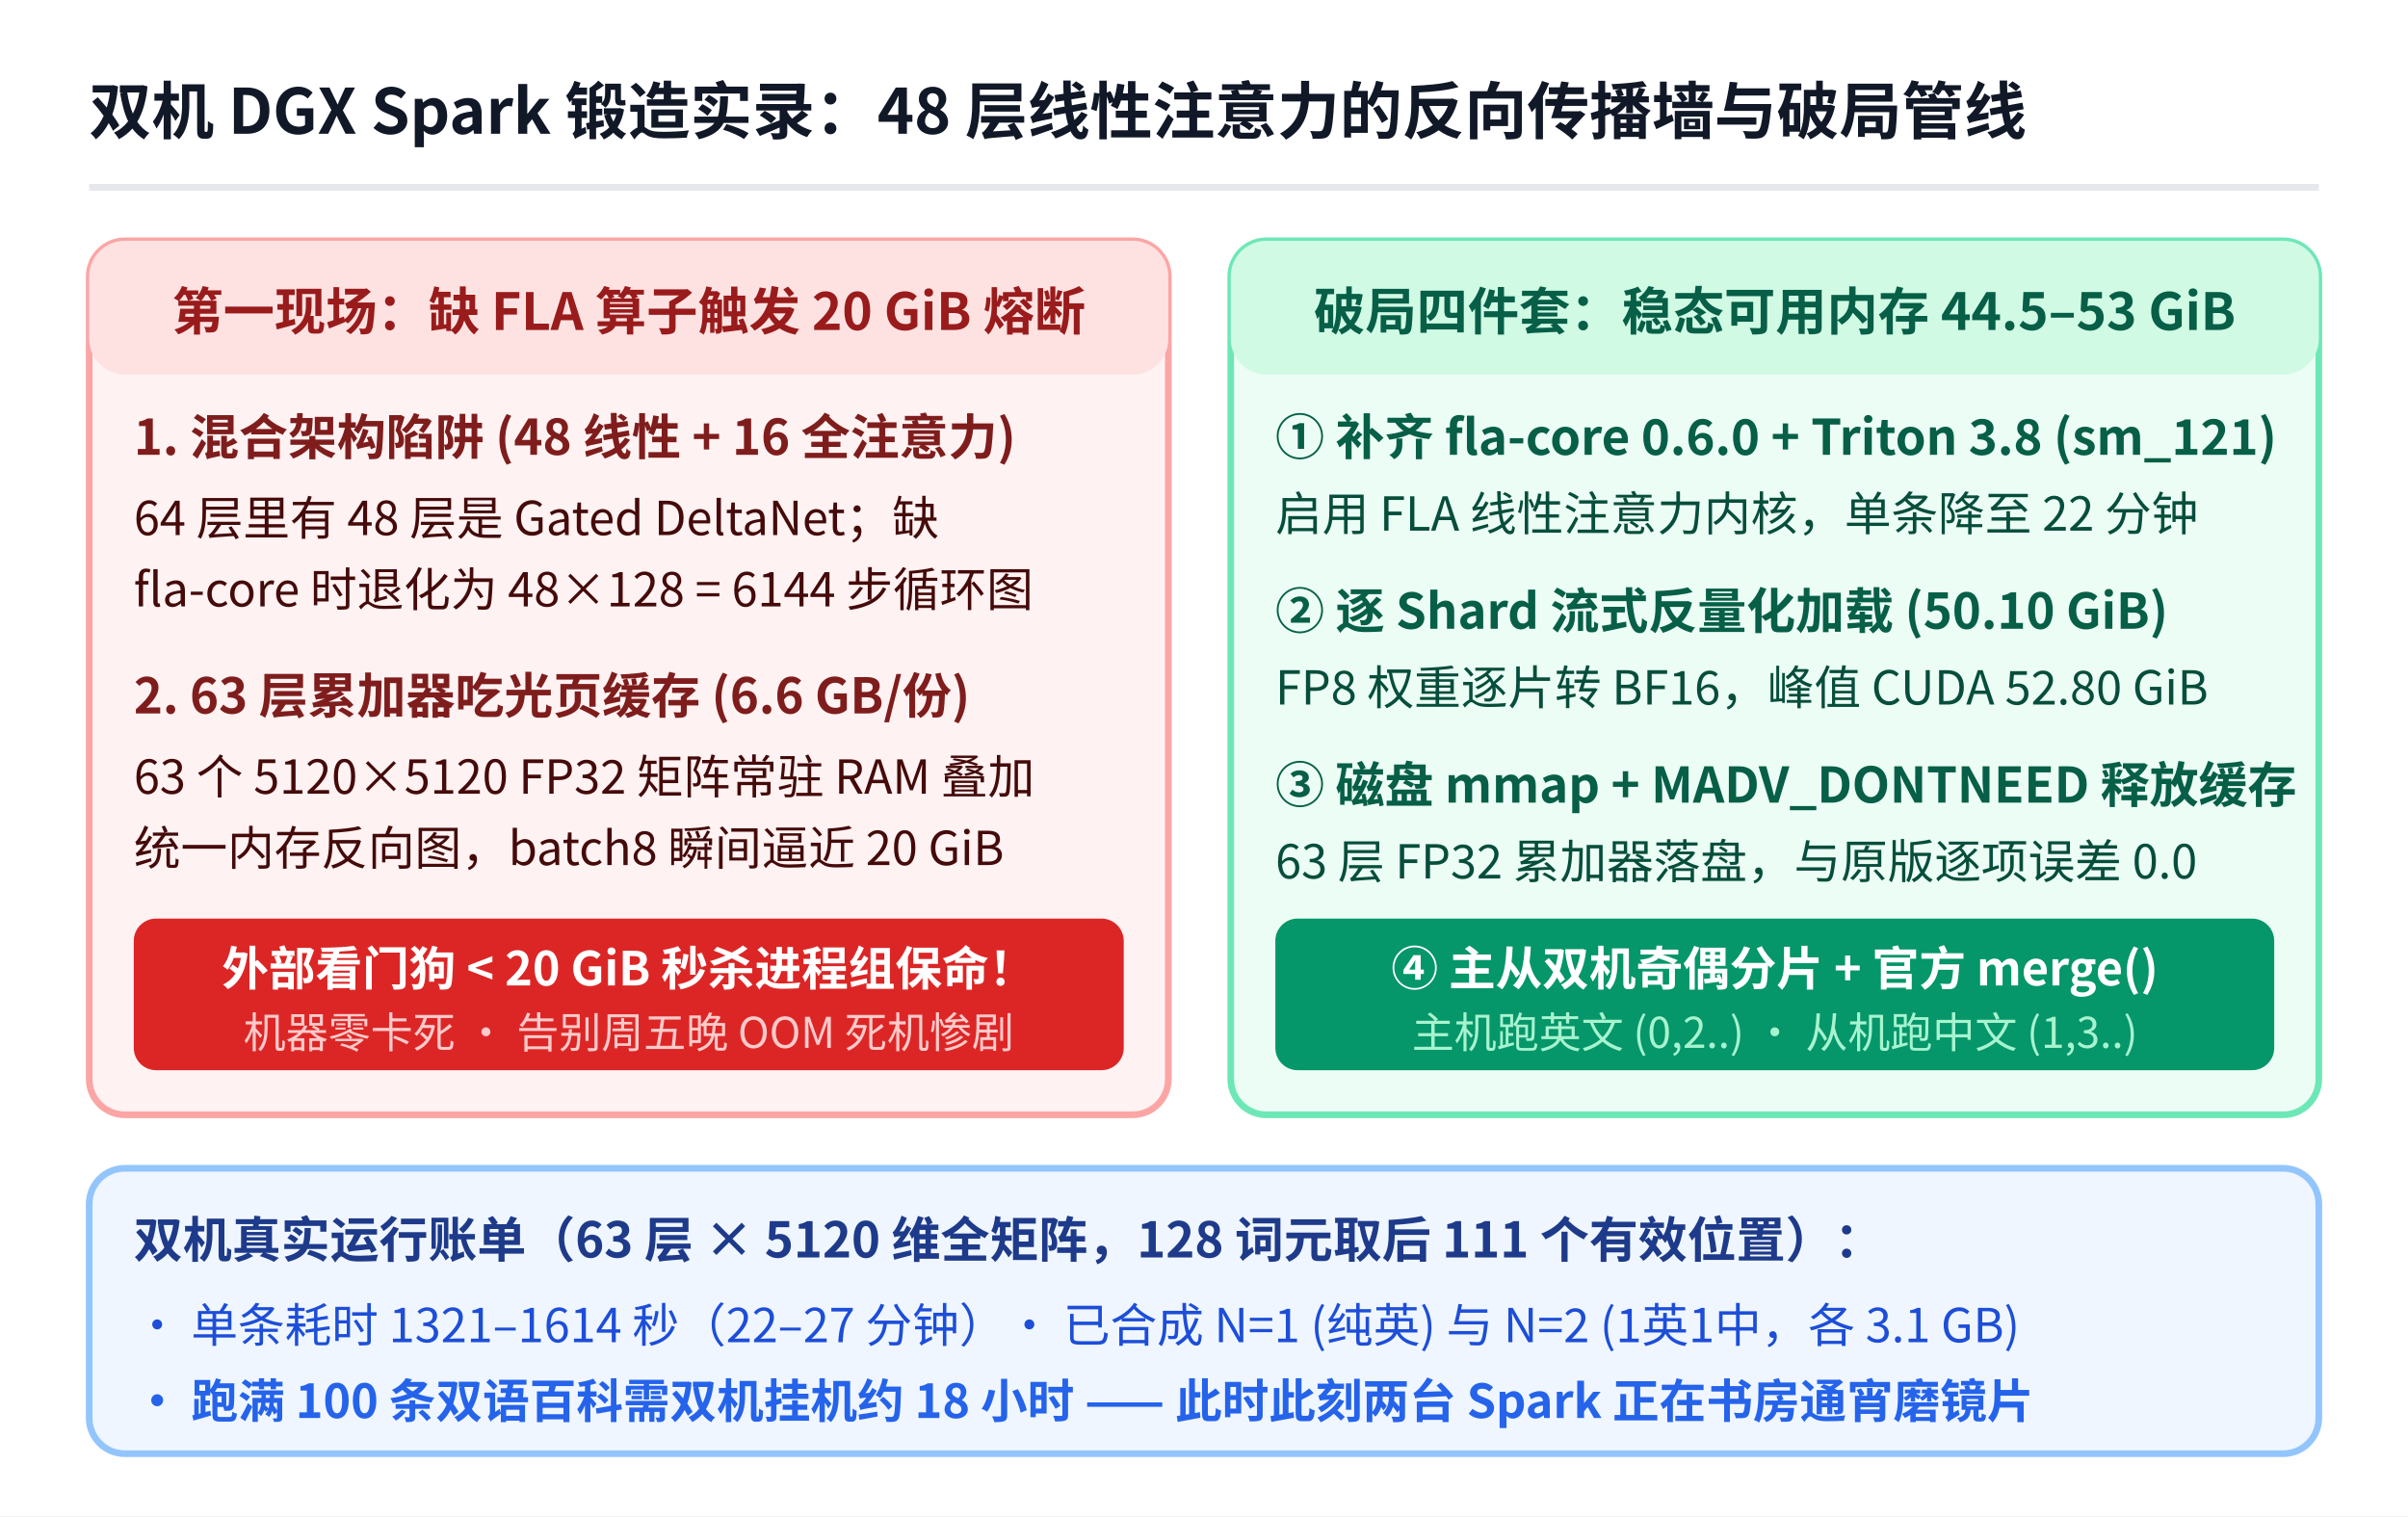
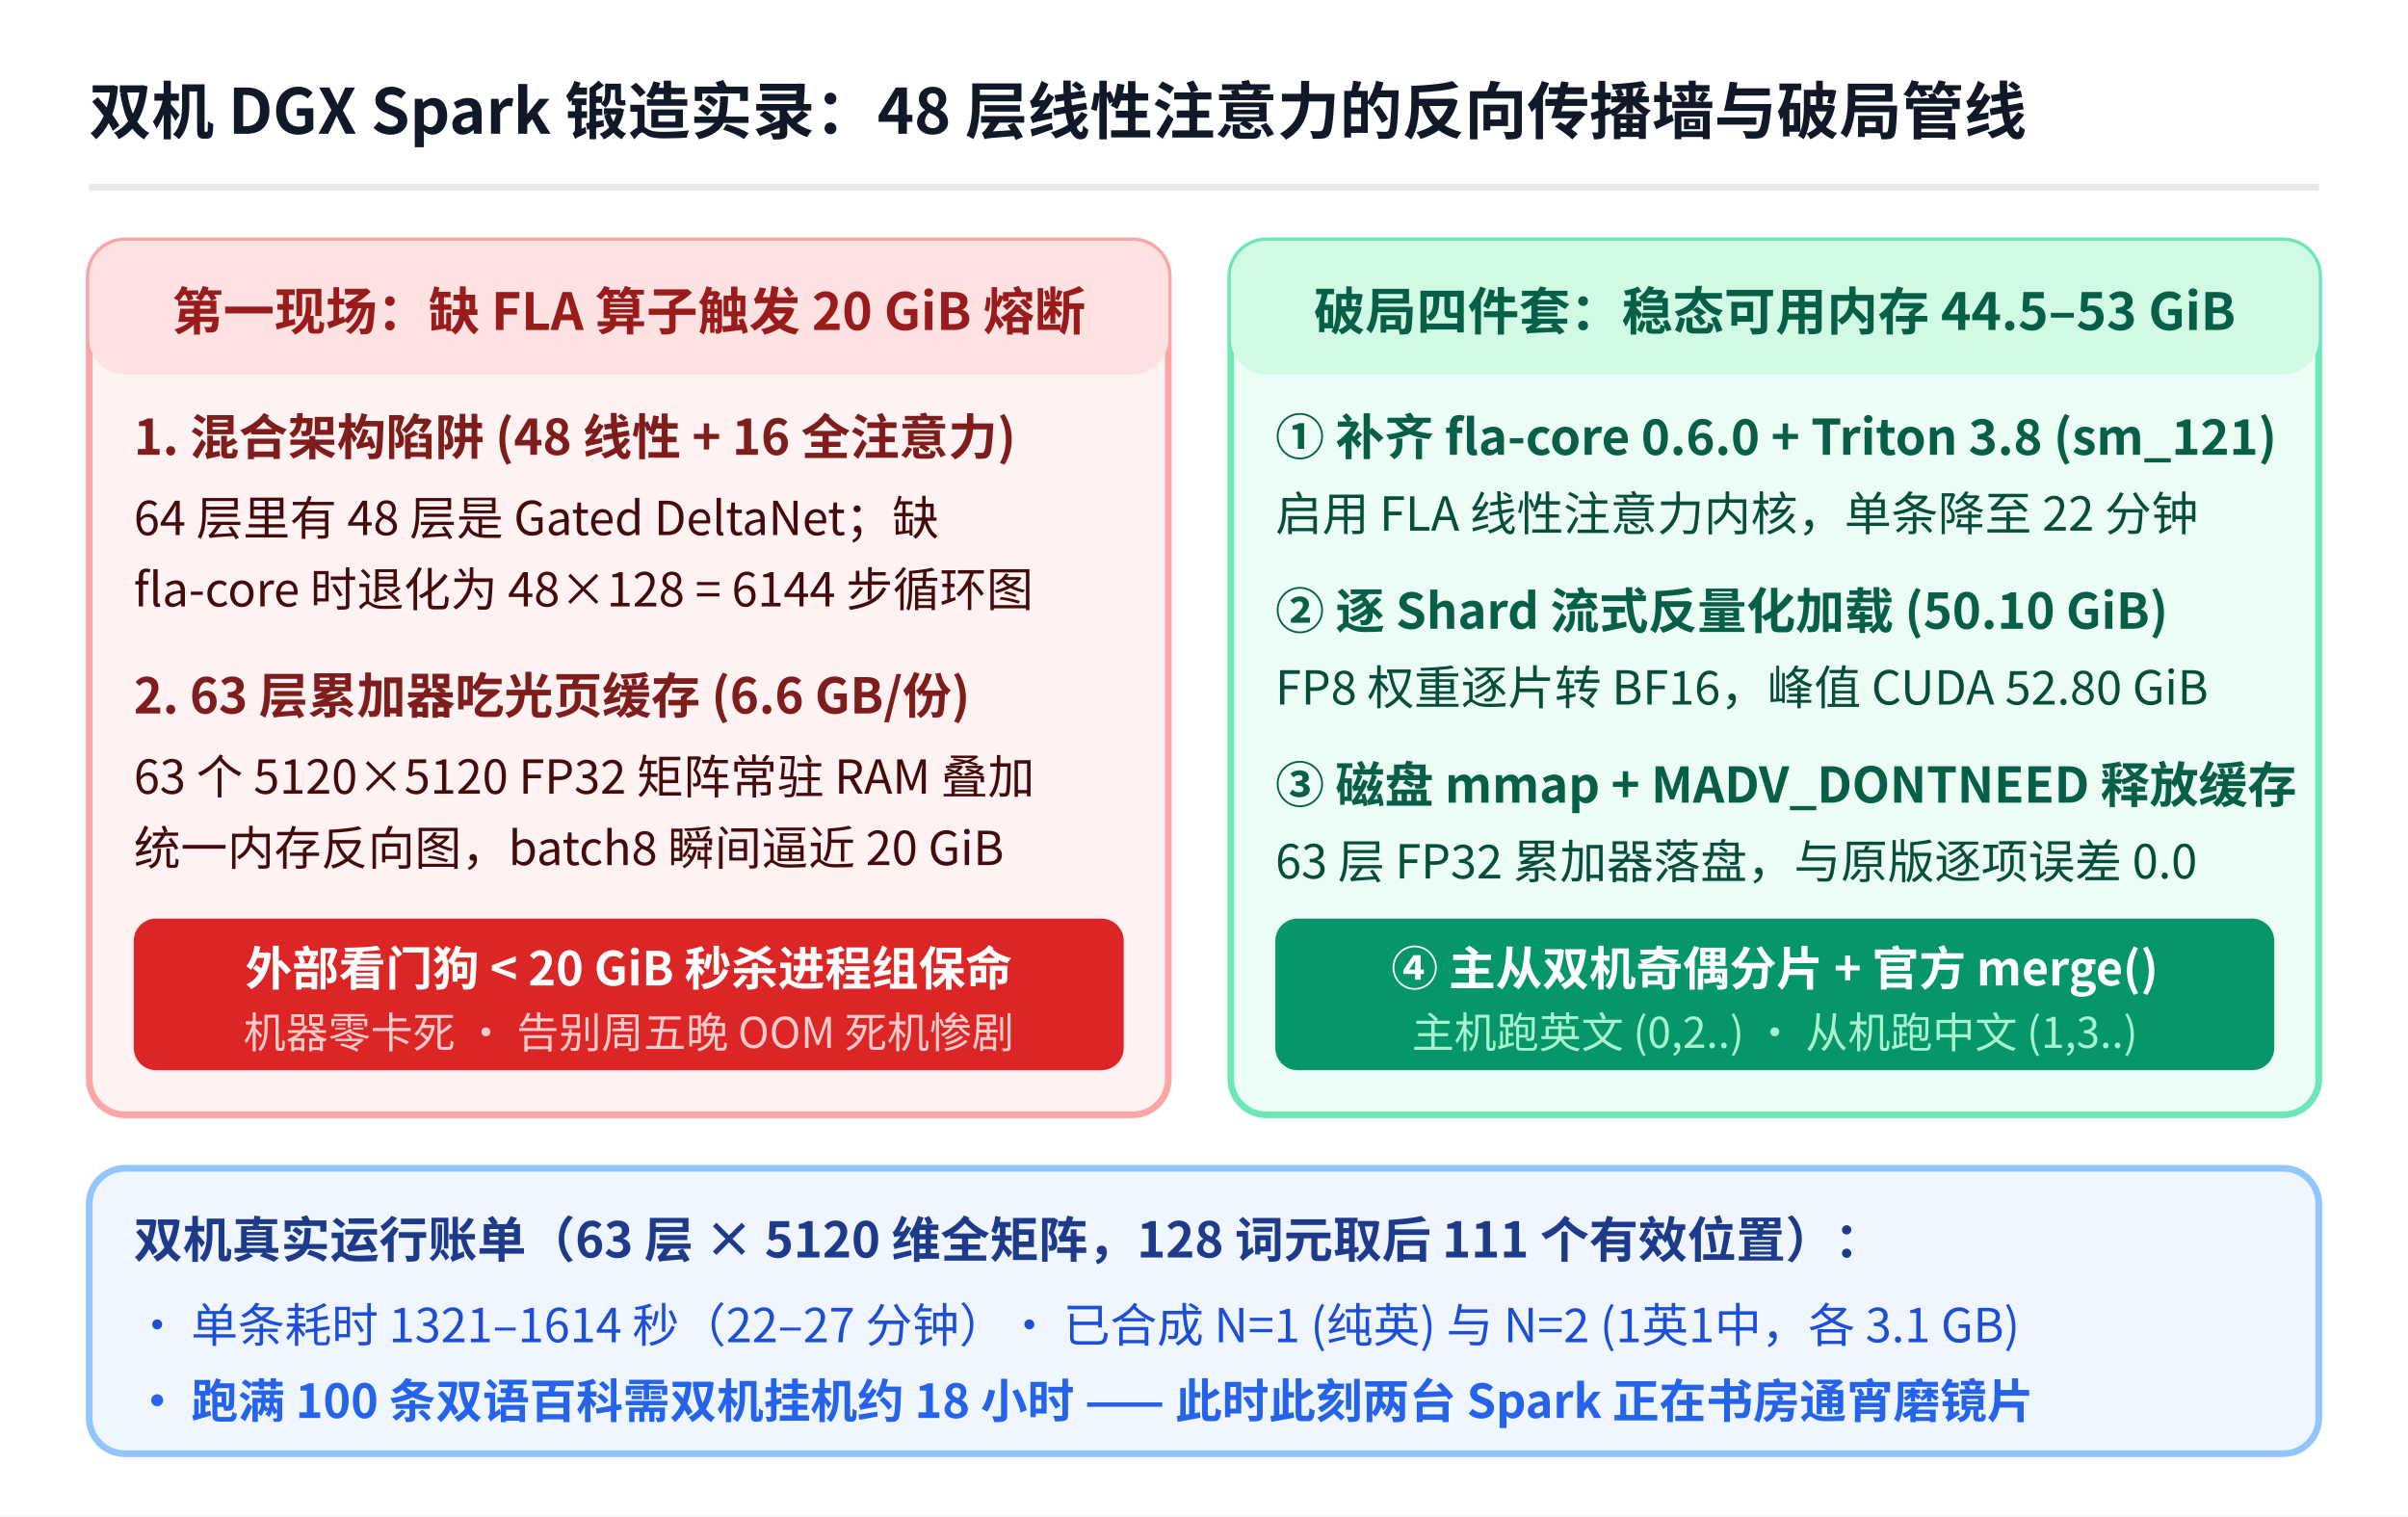
<svg xmlns="http://www.w3.org/2000/svg" viewBox="0 0 540 340" width="540" height="340" font-family="'WenQuanYi Micro Hei', 'Noto Sans CJK SC', sans-serif">
  <rect x="0" y="0" width="540" height="340" fill="#ffffff" />
  <text x="20" y="30" fill="#111827" font-size="14" font-weight="bold">双机 DGX Spark 锻造实录：48 层线性注意力的反向传播墙与破局管线</text>
  <line x1="20" y1="42" x2="520" y2="42" stroke="#e5e7eb" stroke-width="1.5" />
  <rect x="20" y="54" width="242" height="196" rx="8" fill="#fef2f2" stroke="#fca5a5" stroke-width="1.5" />
  <rect x="20" y="54" width="242" height="30" rx="8" fill="#fee2e2" />
  <text x="141" y="74" fill="#991b1b" font-size="11.5" font-weight="bold" text-anchor="middle">第一现场：缺 FLA 算子触发 20 GiB 熔断</text>
  <text x="30" y="102" fill="#7f1d1d" font-size="11" font-weight="bold">1. 混合架构陷阱 (48 线性 + 16 全注意力)</text>
  <text x="30" y="120" fill="#450a0a" font-size="10.5">64 层里有 48 层是 Gated DeltaNet；缺</text>
  <text x="30" y="136" fill="#450a0a" font-size="10.5">fla-core 时退化为 48×128 = 6144 步循环图</text>
  <text x="30" y="160" fill="#7f1d1d" font-size="11" font-weight="bold">2. 63 层累加器吃光页缓存 (6.6 GB/份)</text>
  <text x="30" y="178" fill="#450a0a" font-size="10.5">63 个 5120×5120 FP32 矩阵常驻 RAM 叠加</text>
  <text x="30" y="194" fill="#450a0a" font-size="10.5">统一内存反向图，batch8 瞬间逼近 20 GiB</text>
  <rect x="30" y="206" width="222" height="34" rx="5" fill="#dc2626" />
-   <text x="141" y="221" fill="#ffffff" font-size="10.5" font-weight="bold" text-anchor="middle">外部看门狗 &lt; 20 GiB 秒杀进程组保命！</text>
+   <text x="141" y="221" fill="#ffffff" font-size="10.5" font-weight="bold" text-anchor="middle">外部看门狗 &lt; 20 GiB 秒杀进程组保命</text>
  <text x="141" y="235" fill="#fecaca" font-size="9.5" text-anchor="middle">机器零卡死 · 告别周五晚 OOM 死机惨剧</text>
  <rect x="276" y="54" width="244" height="196" rx="8" fill="#ecfdf5" stroke="#6ee7b7" stroke-width="1.5" />
  <rect x="276" y="54" width="244" height="30" rx="8" fill="#d1fae5" />
  <text x="398" y="74" fill="#065f46" font-size="11.5" font-weight="bold" text-anchor="middle">破局四件套：稳态可用内存 44.5–53 GiB</text>
  <text x="286" y="102" fill="#065f46" font-size="11" font-weight="bold">① 补齐 fla-core 0.6.0 + Triton 3.8 (sm_121)</text>
  <text x="286" y="119" fill="#064e3b" font-size="10.5">启用 FLA 线性注意力内核，单条降至 22 分钟</text>
  <text x="286" y="141" fill="#065f46" font-size="11" font-weight="bold">② 逐 Shard 流式反量化加载 (50.10 GiB)</text>
  <text x="286" y="158" fill="#064e3b" font-size="10.5">FP8 权重逐片转 BF16，峰值 CUDA 52.80 GiB</text>
  <text x="286" y="180" fill="#065f46" font-size="11" font-weight="bold">③ 磁盘 mmap + MADV_DONTNEED 释放缓存</text>
  <text x="286" y="197" fill="#064e3b" font-size="10.5">63 层 FP32 累加器落盘，与原版逐项误差 0.0</text>
  <rect x="286" y="206" width="224" height="34" rx="5" fill="#059669" />
  <text x="398" y="221" fill="#ffffff" font-size="10.5" font-weight="bold" text-anchor="middle">④ 主从双机奇偶分片 + 官方 merge()</text>
  <text x="398" y="235" fill="#a7f3d0" font-size="9.5" text-anchor="middle">主机跑英文 (0,2..) · 从机跑中文 (1,3..)</text>
  <rect x="20" y="262" width="500" height="64" rx="8" fill="#eff6ff" stroke="#93c5fd" stroke-width="1.5" />
  <text x="30" y="282" fill="#1e3a8a" font-size="11" font-weight="bold">双机真实运行账单（63 层 × 5120 维全矩阵，128 词元取后 111 个有效位置）：</text>
  <text x="30" y="301" fill="#1d4ed8" font-size="10.5">• 单条耗时 1321–1614 秒（22–27 分钟）· 已合成 N=1 (纯英) 与 N=2 (1英1中，各 3.1 GB)</text>
  <text x="30" y="318" fill="#2563eb" font-size="10.5" font-weight="bold">• 跑满 100 条双语百科需双机挂机约 18 小时 —— 此时此刻两台 Spark 正在书房通宵磨镜片</text>
</svg>
